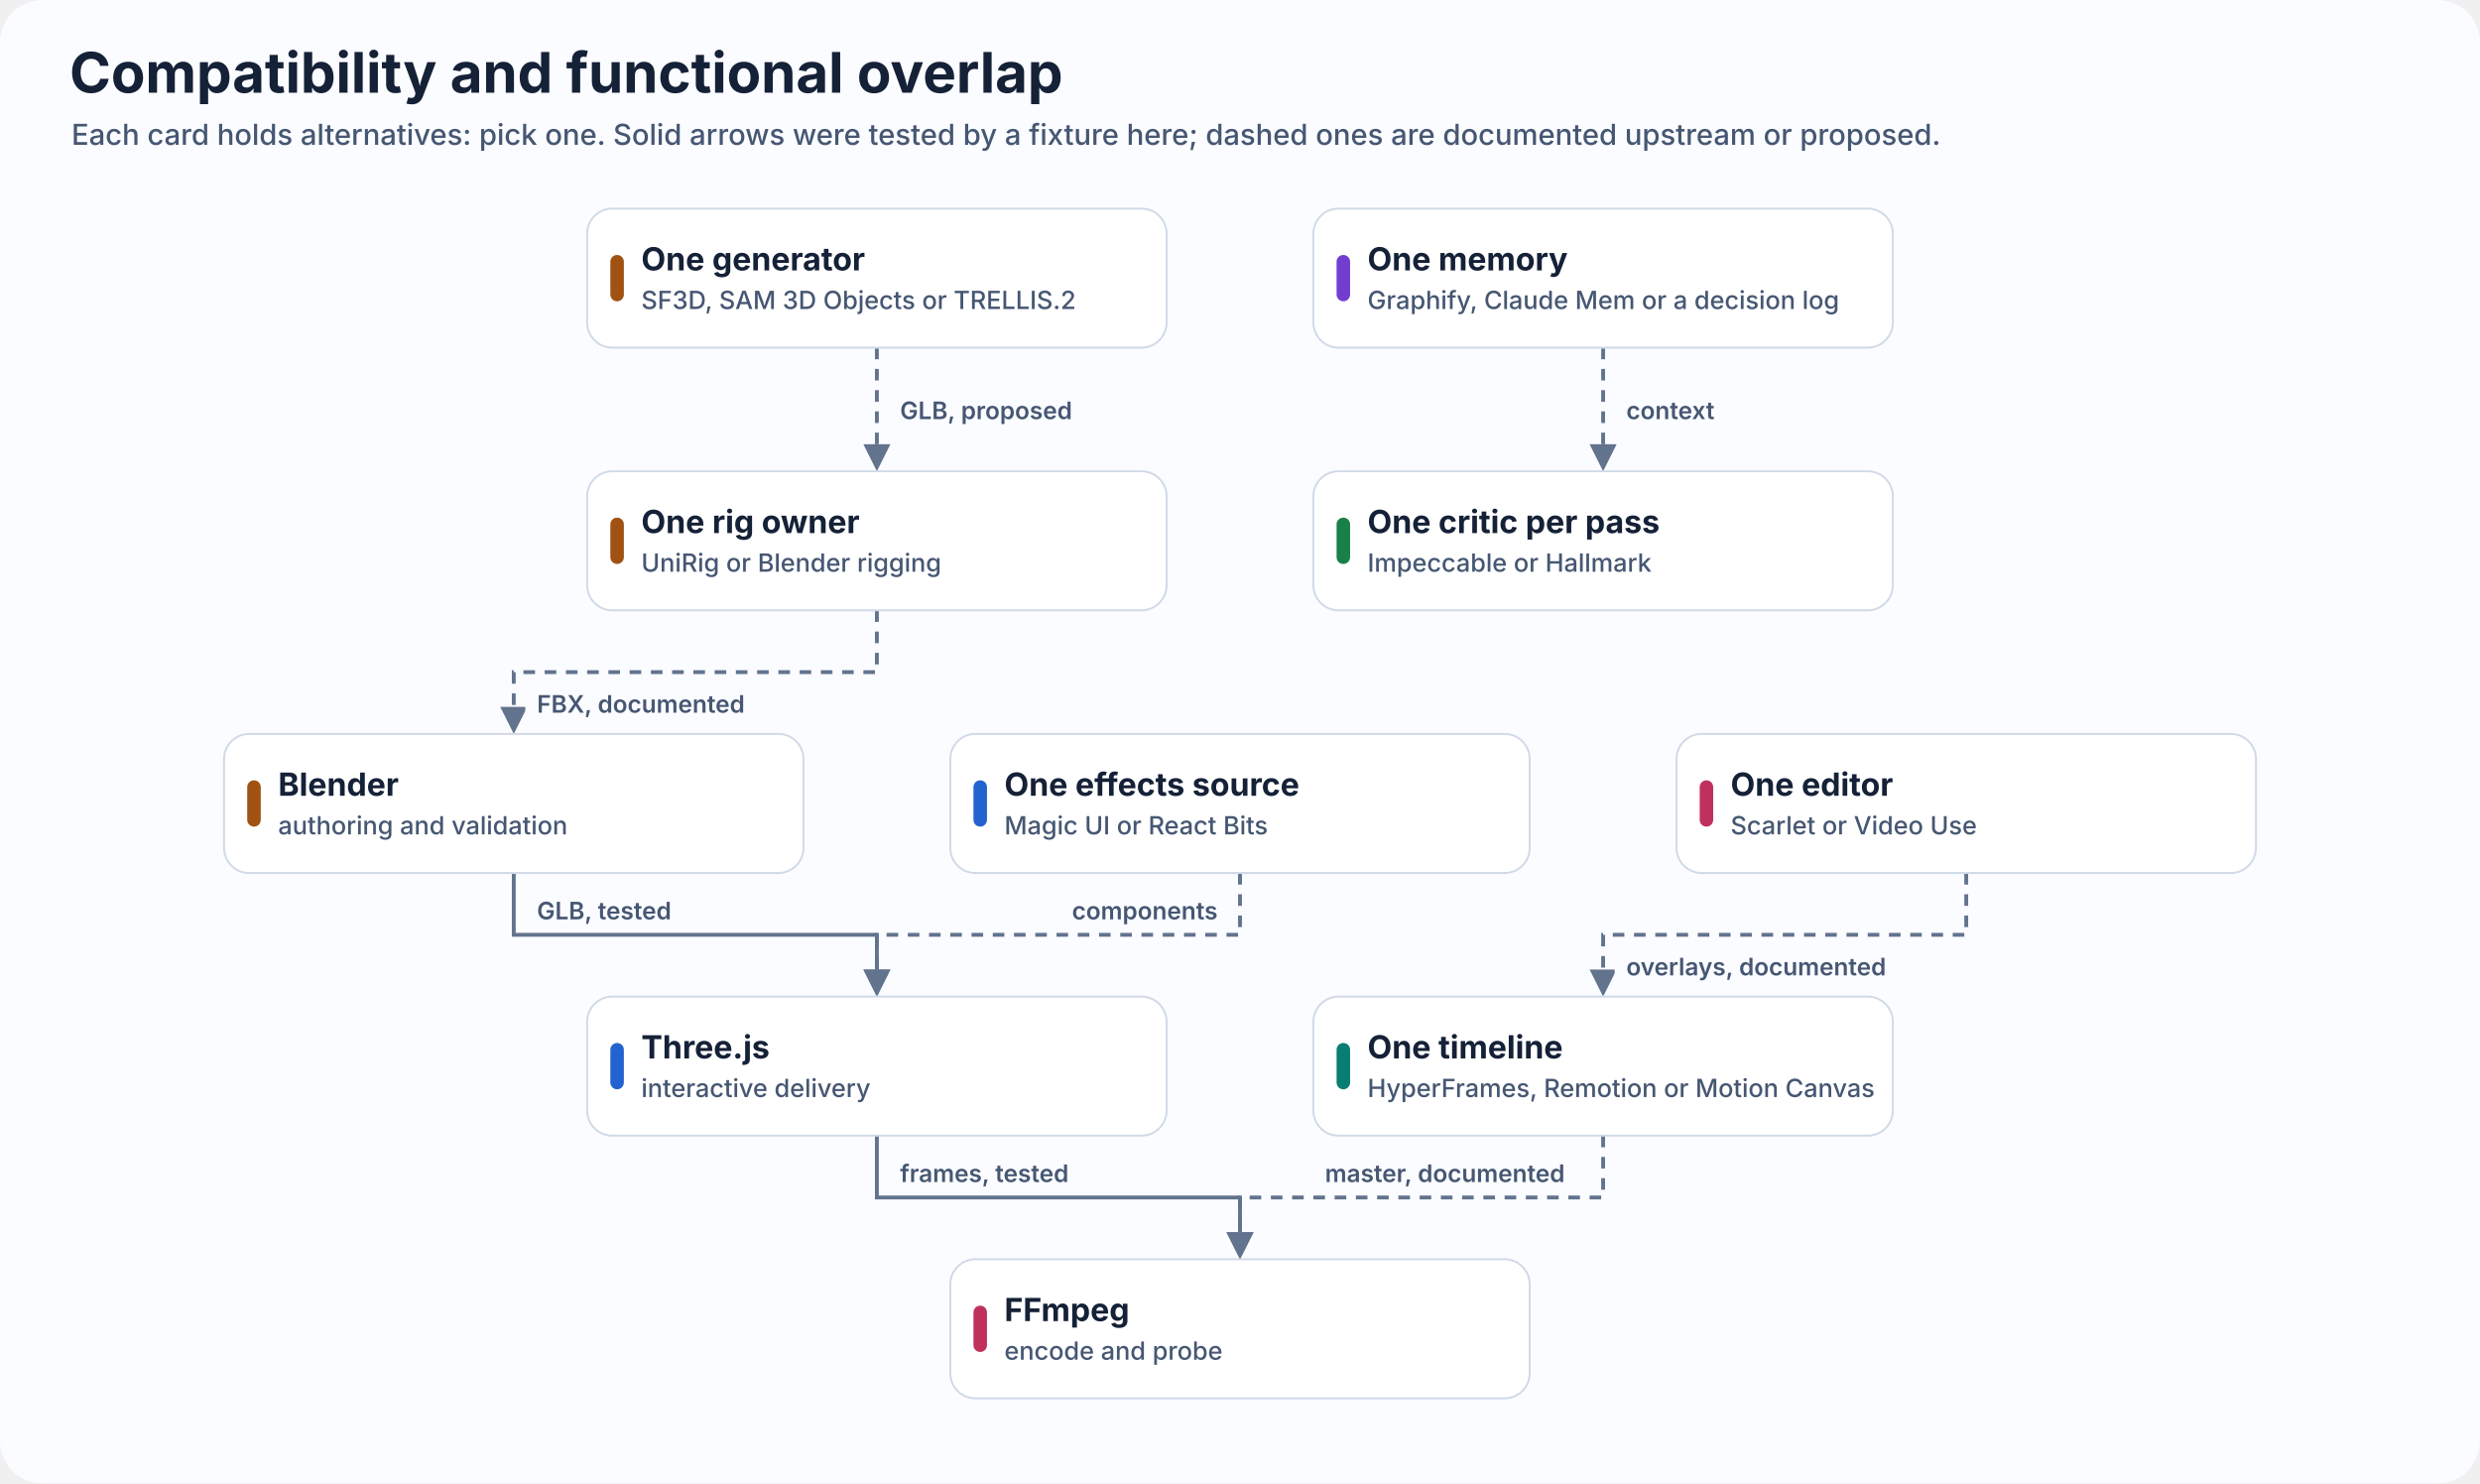
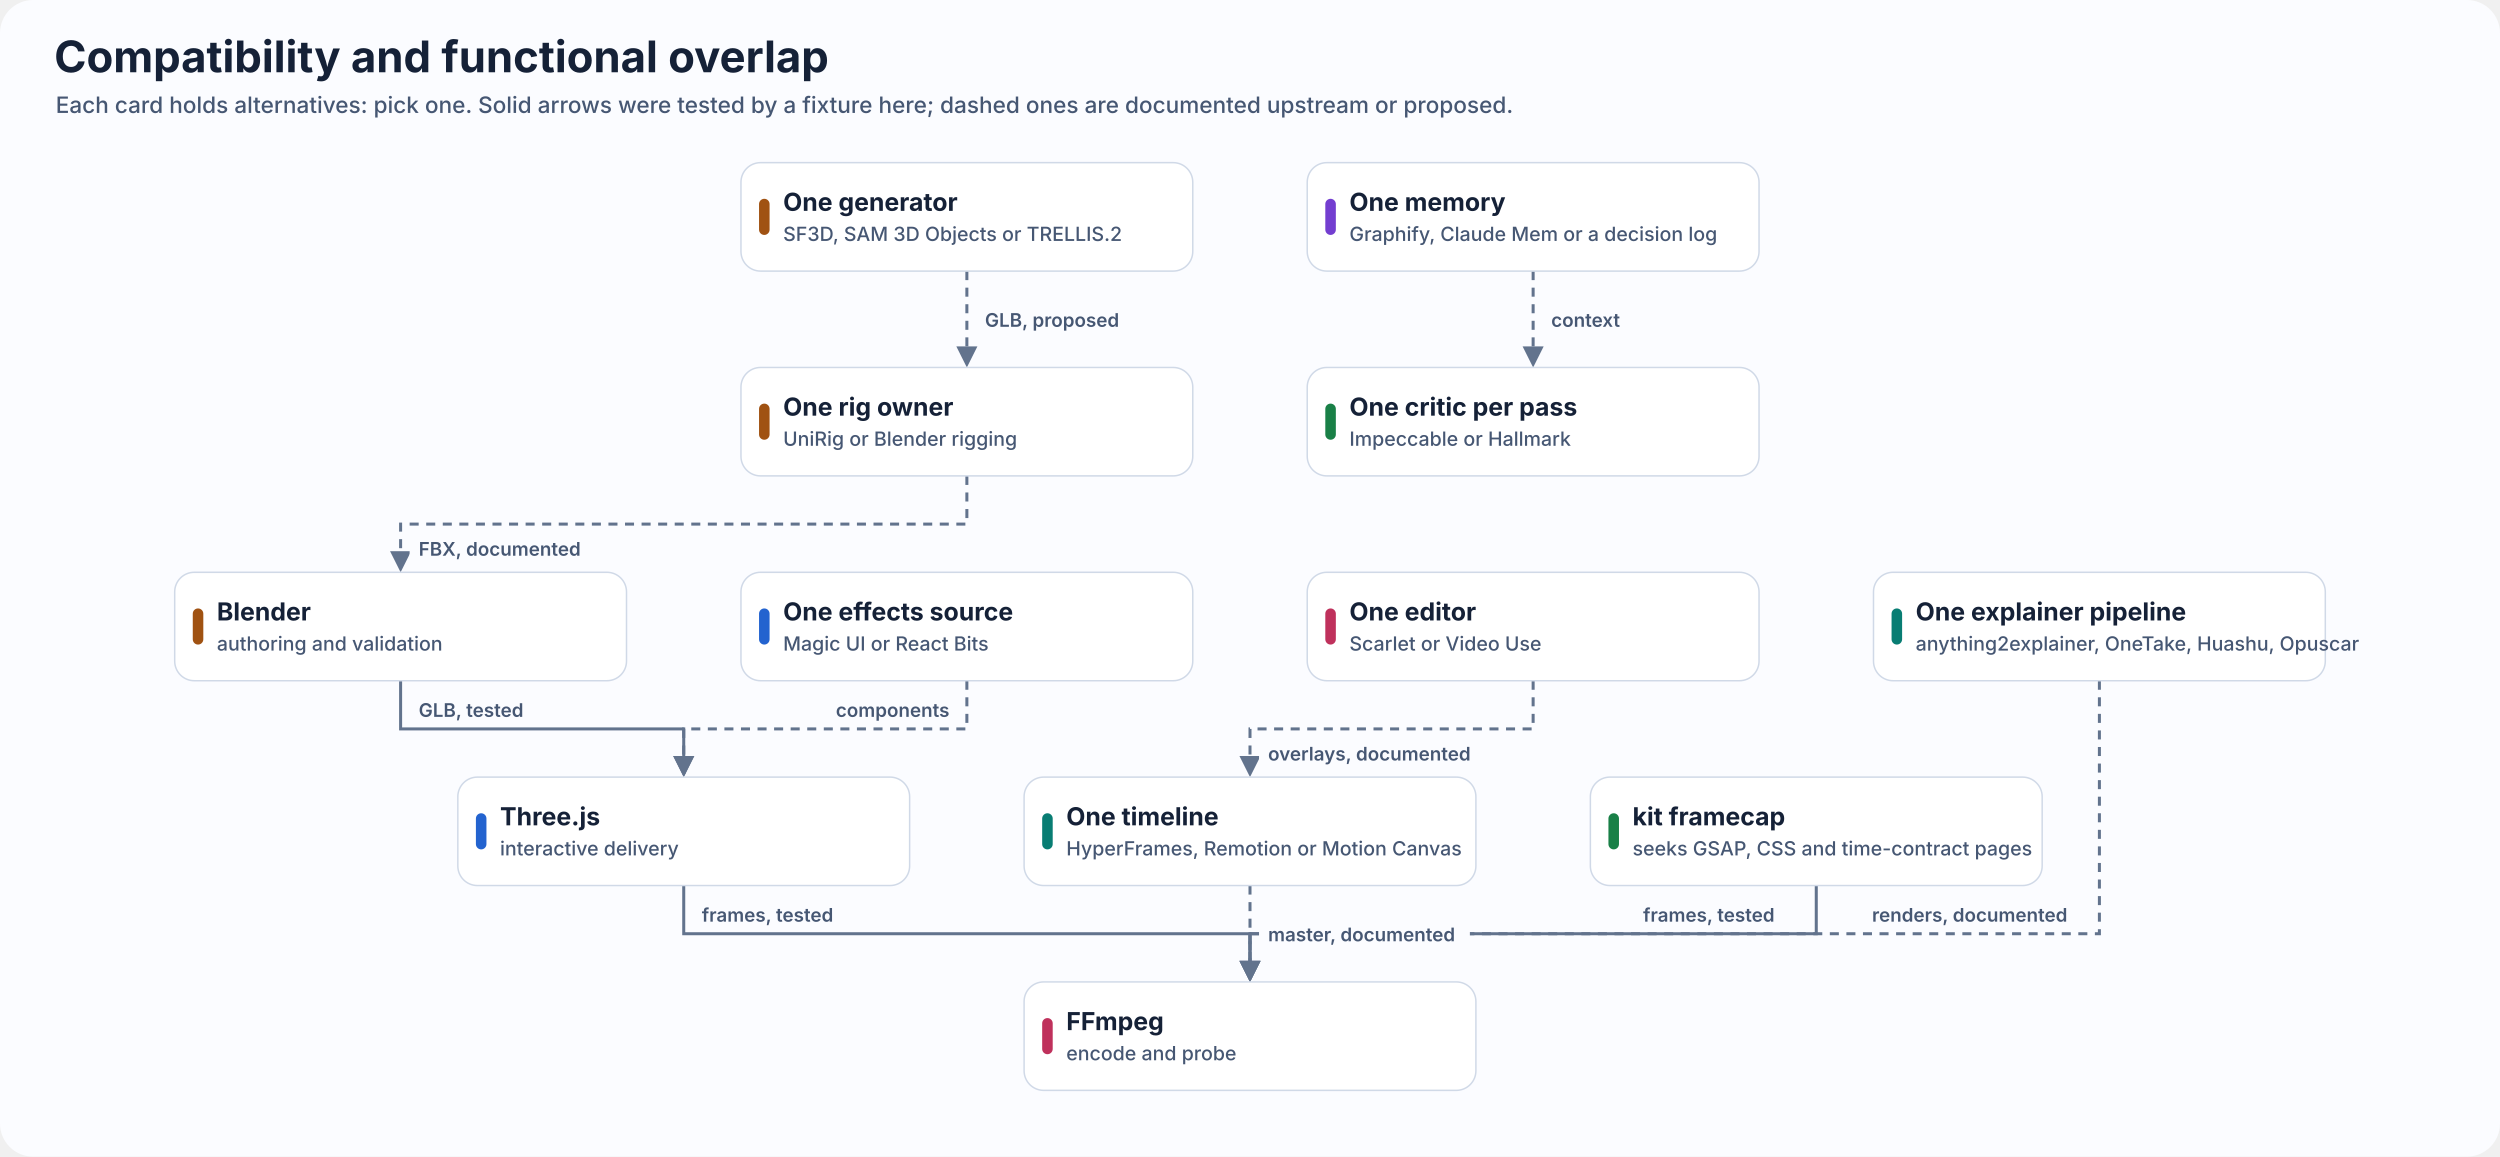
- <svg xmlns="http://www.w3.org/2000/svg" viewBox="0 0 1284 768" role="img" aria-labelledby="title desc">
+ <svg xmlns="http://www.w3.org/2000/svg" viewBox="0 0 1660 768" role="img" aria-labelledby="title desc">
  <style>
svg{font-family:system-ui,-apple-system,sans-serif} .bg{fill:#fbfcff} text{fill:#152137} .sub{fill:#465773} .line{stroke:#62738d;fill:none;stroke-width:2} .dash{stroke-dasharray:6 5} .panel{fill:#fff;stroke:#d0d9e7} .lab{fill:#fbfcff} .arrow{fill:#62738d}
@media(prefers-color-scheme:dark){.bg{fill:#101829} text{fill:#f2f5fb} .sub{fill:#c2cee1} .line{stroke:#a4b7d1} .panel{fill:#182439;stroke:#435570} .lab{fill:#101829} .arrow{fill:#a4b7d1}}
</style>
  <defs>
    <marker id="end" markerWidth="7" markerHeight="7" refX="6" refY="3.5" orient="auto">
      <path class="arrow" d="M0 0 7 3.5 0 7z" />
    </marker>
  </defs>
-   <rect width="1284" height="768" rx="22" class="bg" />
+   <rect width="1660" height="768" rx="22" class="bg" />
  <text x="36" y="48" font-size="29" font-weight="750">Compatibility and functional overlap</text>
  <text x="37" y="75" font-size="15" font-weight="450" class="sub">Each card holds alternatives: pick one. Solid arrows were tested by a fixture here; dashed ones are documented upstream or proposed.</text>
-   <path d="M454 180 V242" class="line dash" marker-end="url(#end)" />
-   <path d="M454 316 V348 H266 V378" class="line dash" marker-end="url(#end)" />
+   <path d="M642 180 V242" class="line dash" marker-end="url(#end)" />
+   <path d="M642 316 V348 H266 V378" class="line dash" marker-end="url(#end)" />
  <path d="M1018 452 V484 H830 V514" class="line dash" marker-end="url(#end)" />
  <path d="M266 452 V484 H454 V514" class="line" marker-end="url(#end)" />
  <path d="M642 452 V484 H454 V514" class="line dash" marker-end="url(#end)" />
-   <path d="M830 588 V620 H642 V650" class="line dash" marker-end="url(#end)" />
-   <path d="M454 588 V620 H642 V650" class="line" marker-end="url(#end)" />
-   <path d="M830 180 V242" class="line dash" marker-end="url(#end)" />
-   <rect x="460" y="203" width="104" height="20" rx="5" class="lab" />
-   <text x="466" y="217" font-size="12.5" font-weight="560" class="sub">GLB, proposed</text>
+   <path d="M830 588 V650" class="line dash" marker-end="url(#end)" />
+   <path d="M1394 452 V620 H830 V650" class="line dash" marker-end="url(#end)" />
+   <path d="M1206 588 V620 H830 V650" class="line" marker-end="url(#end)" />
+   <path d="M454 588 V620 H830 V650" class="line" marker-end="url(#end)" />
+   <path d="M1018 180 V242" class="line dash" marker-end="url(#end)" />
+   <rect x="648" y="203" width="104" height="20" rx="5" class="lab" />
+   <text x="654" y="217" font-size="12.5" font-weight="560" class="sub">GLB, proposed</text>
  <rect x="272" y="355" width="118" height="20" rx="5" class="lab" />
  <text x="278" y="369" font-size="12.5" font-weight="560" class="sub">FBX, documented</text>
  <rect x="836" y="491" width="154" height="20" rx="5" class="lab" />
  <text x="842" y="505" font-size="12.5" font-weight="560" class="sub">overlays, documented</text>
  <rect x="272" y="462" width="90" height="20" rx="5" class="lab" />
  <text x="278" y="476" font-size="12.5" font-weight="560" class="sub">GLB, tested</text>
  <rect x="549" y="462" width="83" height="20" rx="5" class="lab" />
  <text x="555" y="476" font-size="12.5" font-weight="560" class="sub">components</text>
-   <rect x="680" y="598" width="140" height="20" rx="5" class="lab" />
-   <text x="686" y="612" font-size="12.5" font-weight="560" class="sub">master, documented</text>
+   <rect x="836" y="611" width="140" height="20" rx="5" class="lab" />
+   <text x="842" y="625" font-size="12.5" font-weight="560" class="sub">master, documented</text>
+   <rect x="1237" y="598" width="147" height="20" rx="5" class="lab" />
+   <text x="1243" y="612" font-size="12.5" font-weight="560" class="sub">renders, documented</text>
+   <rect x="1085" y="598" width="111" height="20" rx="5" class="lab" />
+   <text x="1091" y="612" font-size="12.5" font-weight="560" class="sub">frames, tested</text>
  <rect x="460" y="598" width="111" height="20" rx="5" class="lab" />
  <text x="466" y="612" font-size="12.5" font-weight="560" class="sub">frames, tested</text>
-   <rect x="836" y="203" width="62" height="20" rx="5" class="lab" />
-   <text x="842" y="217" font-size="12.5" font-weight="560" class="sub">context</text>
-   <rect x="304" y="108" width="300" height="72" rx="13" class="panel" />
-   <rect x="316" y="132" width="7" height="24" rx="3.5" fill="#a05212" />
-   <text x="332" y="140" font-size="16.5" font-weight="720">One generator</text>
-   <text x="332" y="160" font-size="13" font-weight="450" class="sub">SF3D, SAM 3D Objects or TRELLIS.2</text>
-   <rect x="680" y="108" width="300" height="72" rx="13" class="panel" />
-   <rect x="692" y="132" width="7" height="24" rx="3.5" fill="#733ed0" />
-   <text x="708" y="140" font-size="16.5" font-weight="720">One memory</text>
-   <text x="708" y="160" font-size="13" font-weight="450" class="sub">Graphify, Claude Mem or a decision log</text>
-   <rect x="304" y="244" width="300" height="72" rx="13" class="panel" />
-   <rect x="316" y="268" width="7" height="24" rx="3.5" fill="#a05212" />
-   <text x="332" y="276" font-size="16.5" font-weight="720">One rig owner</text>
-   <text x="332" y="296" font-size="13" font-weight="450" class="sub">UniRig or Blender rigging</text>
-   <rect x="680" y="244" width="300" height="72" rx="13" class="panel" />
-   <rect x="692" y="268" width="7" height="24" rx="3.5" fill="#198047" />
-   <text x="708" y="276" font-size="16.5" font-weight="720">One critic per pass</text>
-   <text x="708" y="296" font-size="13" font-weight="450" class="sub">Impeccable or Hallmark</text>
+   <rect x="1024" y="203" width="62" height="20" rx="5" class="lab" />
+   <text x="1030" y="217" font-size="12.5" font-weight="560" class="sub">context</text>
+   <rect x="492" y="108" width="300" height="72" rx="13" class="panel" />
+   <rect x="504" y="132" width="7" height="24" rx="3.5" fill="#a05212" />
+   <text x="520" y="140" font-size="16.5" font-weight="720">One generator</text>
+   <text x="520" y="160" font-size="13" font-weight="450" class="sub">SF3D, SAM 3D Objects or TRELLIS.2</text>
+   <rect x="868" y="108" width="300" height="72" rx="13" class="panel" />
+   <rect x="880" y="132" width="7" height="24" rx="3.5" fill="#733ed0" />
+   <text x="896" y="140" font-size="16.5" font-weight="720">One memory</text>
+   <text x="896" y="160" font-size="13" font-weight="450" class="sub">Graphify, Claude Mem or a decision log</text>
+   <rect x="492" y="244" width="300" height="72" rx="13" class="panel" />
+   <rect x="504" y="268" width="7" height="24" rx="3.5" fill="#a05212" />
+   <text x="520" y="276" font-size="16.5" font-weight="720">One rig owner</text>
+   <text x="520" y="296" font-size="13" font-weight="450" class="sub">UniRig or Blender rigging</text>
+   <rect x="868" y="244" width="300" height="72" rx="13" class="panel" />
+   <rect x="880" y="268" width="7" height="24" rx="3.5" fill="#198047" />
+   <text x="896" y="276" font-size="16.5" font-weight="720">One critic per pass</text>
+   <text x="896" y="296" font-size="13" font-weight="450" class="sub">Impeccable or Hallmark</text>
  <rect x="116" y="380" width="300" height="72" rx="13" class="panel" />
  <rect x="128" y="404" width="7" height="24" rx="3.5" fill="#a05212" />
  <text x="144" y="412" font-size="16.5" font-weight="720">Blender</text>
  <text x="144" y="432" font-size="13" font-weight="450" class="sub">authoring and validation</text>
  <rect x="492" y="380" width="300" height="72" rx="13" class="panel" />
  <rect x="504" y="404" width="7" height="24" rx="3.5" fill="#2363cf" />
  <text x="520" y="412" font-size="16.5" font-weight="720">One effects source</text>
  <text x="520" y="432" font-size="13" font-weight="450" class="sub">Magic UI or React Bits</text>
  <rect x="868" y="380" width="300" height="72" rx="13" class="panel" />
  <rect x="880" y="404" width="7" height="24" rx="3.5" fill="#bf315c" />
  <text x="896" y="412" font-size="16.5" font-weight="720">One editor</text>
  <text x="896" y="432" font-size="13" font-weight="450" class="sub">Scarlet or Video Use</text>
+   <rect x="1244" y="380" width="300" height="72" rx="13" class="panel" />
+   <rect x="1256" y="404" width="7" height="24" rx="3.5" fill="#087d73" />
+   <text x="1272" y="412" font-size="16.5" font-weight="720">One explainer pipeline</text>
+   <text x="1272" y="432" font-size="13" font-weight="450" class="sub">anything2explainer, OneTake, Huashu, Opuscar</text>
  <rect x="304" y="516" width="300" height="72" rx="13" class="panel" />
  <rect x="316" y="540" width="7" height="24" rx="3.5" fill="#2363cf" />
  <text x="332" y="548" font-size="16.5" font-weight="720">Three.js</text>
  <text x="332" y="568" font-size="13" font-weight="450" class="sub">interactive delivery</text>
  <rect x="680" y="516" width="300" height="72" rx="13" class="panel" />
  <rect x="692" y="540" width="7" height="24" rx="3.5" fill="#087d73" />
  <text x="708" y="548" font-size="16.5" font-weight="720">One timeline</text>
  <text x="708" y="568" font-size="13" font-weight="450" class="sub">HyperFrames, Remotion or Motion Canvas</text>
-   <rect x="492" y="652" width="300" height="72" rx="13" class="panel" />
-   <rect x="504" y="676" width="7" height="24" rx="3.5" fill="#bf315c" />
-   <text x="520" y="684" font-size="16.5" font-weight="720">FFmpeg</text>
-   <text x="520" y="704" font-size="13" font-weight="450" class="sub">encode and probe</text>
+   <rect x="1056" y="516" width="300" height="72" rx="13" class="panel" />
+   <rect x="1068" y="540" width="7" height="24" rx="3.5" fill="#198047" />
+   <text x="1084" y="548" font-size="16.5" font-weight="720">kit framecap</text>
+   <text x="1084" y="568" font-size="13" font-weight="450" class="sub">seeks GSAP, CSS and time-contract pages</text>
+   <rect x="680" y="652" width="300" height="72" rx="13" class="panel" />
+   <rect x="692" y="676" width="7" height="24" rx="3.5" fill="#bf315c" />
+   <text x="708" y="684" font-size="16.5" font-weight="720">FFmpeg</text>
+   <text x="708" y="704" font-size="13" font-weight="450" class="sub">encode and probe</text>
</svg>
